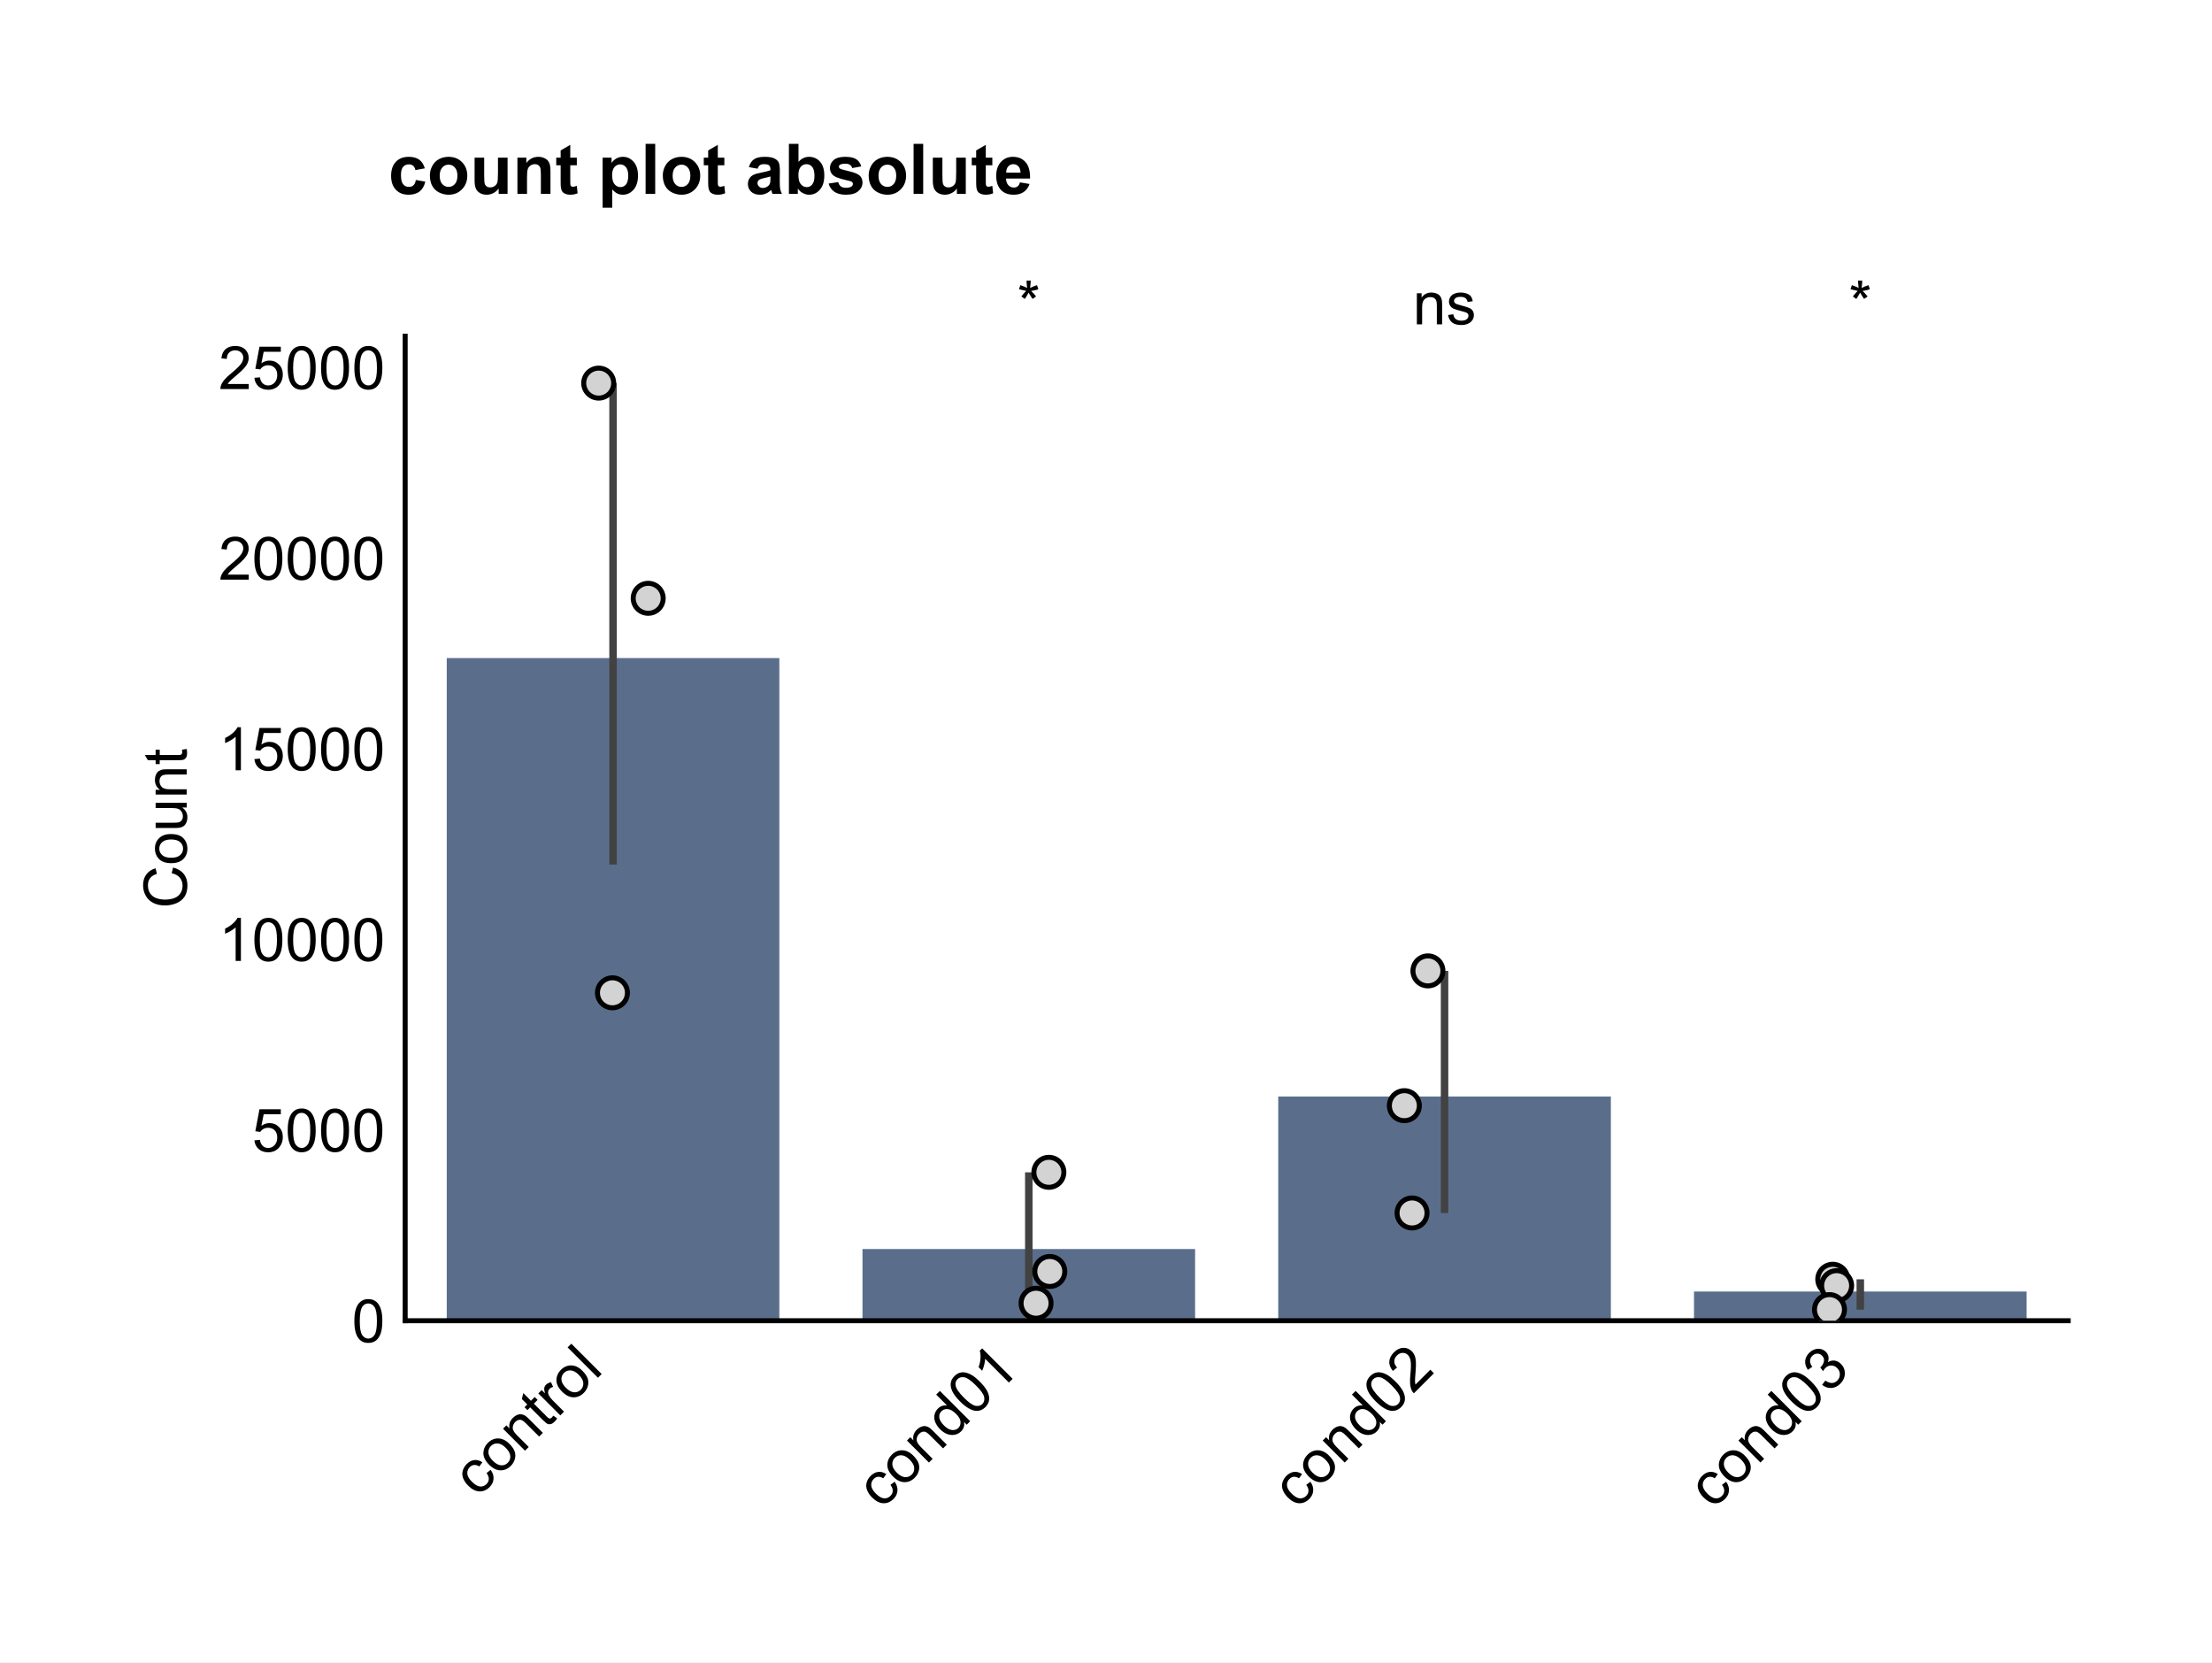
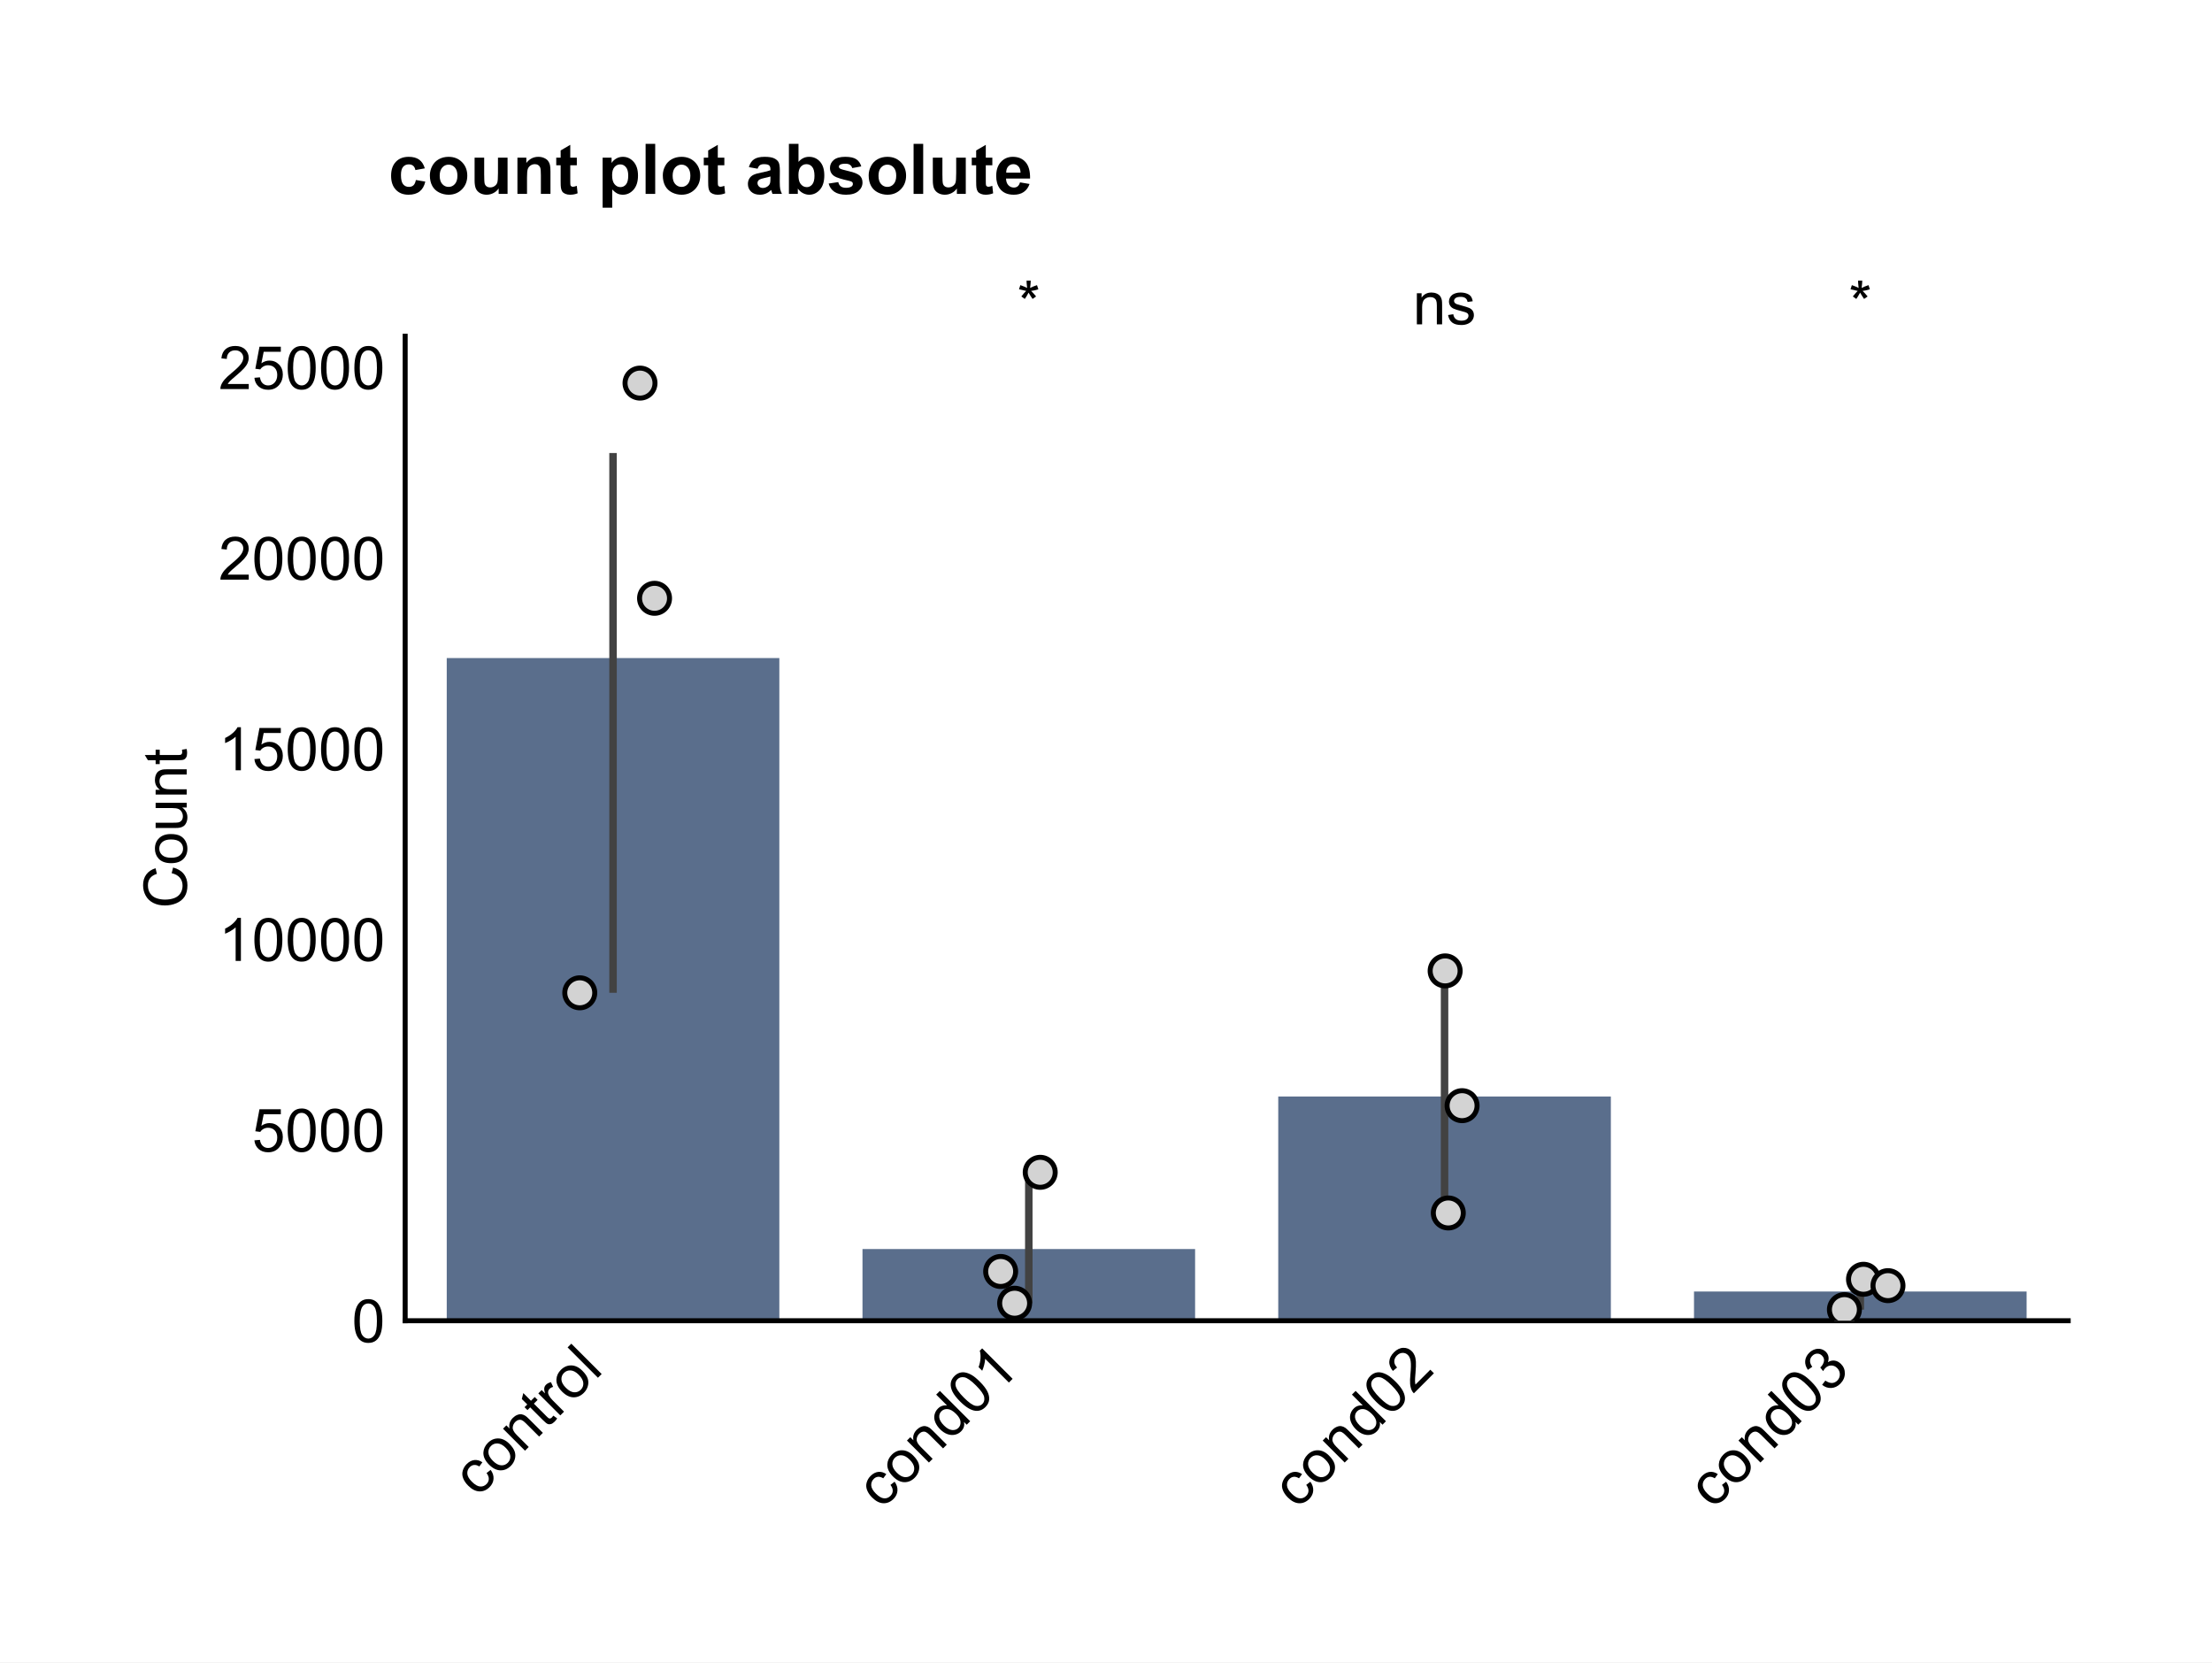
<svg xmlns="http://www.w3.org/2000/svg" xmlns:xlink="http://www.w3.org/1999/xlink" width="221.492pt" height="166.409pt" viewBox="0 0 221.492 166.409" version="1.1">
  <defs>
    <style type="text/css">*{stroke-linejoin: round; stroke-linecap: butt}</style>
  </defs>
  <g id="figure_1">
    <g id="patch_1">
      <path d="M 0 166.409 L 221.492 166.409 L 221.492 0 L 0 0 z " style="fill: #ffffff" />
    </g>
    <g id="axes_1">
      <g id="patch_2">
        <path d="M 40.57 132.211 L 207.092 132.211 L 207.092 33.658 L 40.57 33.658 z " style="fill: #ffffff" />
      </g>
      <g id="patch_3">
-         <path d="M 44.733 132.211 L 78.037 132.211 L 78.037 65.876 L 44.733 65.876 z " clip-path="url(#p1a36654868)" style="fill: #5a6e8c" />
+         <path d="M 44.733 132.211 L 78.037 132.211 L 78.037 65.876 L 44.733 65.876 z " clip-path="url(#p5c9e335ec3)" style="fill: #5a6e8c" />
      </g>
      <g id="patch_4">
-         <path d="M 86.363 132.211 L 119.668 132.211 L 119.668 125.031 L 86.363 125.031 z " clip-path="url(#p1a36654868)" style="fill: #5a6e8c" />
+         <path d="M 86.363 132.211 L 119.668 132.211 L 119.668 125.031 L 86.363 125.031 z " clip-path="url(#p5c9e335ec3)" style="fill: #5a6e8c" />
      </g>
      <g id="patch_5">
-         <path d="M 127.994 132.211 L 161.298 132.211 L 161.298 109.766 L 127.994 109.766 z " clip-path="url(#p1a36654868)" style="fill: #5a6e8c" />
+         <path d="M 127.994 132.211 L 161.298 132.211 L 161.298 109.766 L 127.994 109.766 z " clip-path="url(#p5c9e335ec3)" style="fill: #5a6e8c" />
      </g>
      <g id="patch_6">
-         <path d="M 169.624 132.211 L 202.929 132.211 L 202.929 129.286 L 169.624 129.286 z " clip-path="url(#p1a36654868)" style="fill: #5a6e8c" />
+         <path d="M 169.624 132.211 L 202.929 132.211 L 202.929 129.286 L 169.624 129.286 z " clip-path="url(#p5c9e335ec3)" style="fill: #5a6e8c" />
      </g>
      <g id="matplotlib.axis_1">
        <g id="xtick_1">
          <g id="line2d_1" />
          <g id="text_1">
            <g transform="translate(47.80875 149.9812) rotate(-45) scale(0.06 -0.06)">
              <defs>
                <path id="ArialMT-63" d="M 2588 1216 L 3141 1144 Q 3050 572 2676 248 Q 2303 -75 1759 -75 Q 1078 -75 664 370 Q 250 816 250 1647 Q 250 2184 428 2587 Q 606 2991 970 3192 Q 1334 3394 1763 3394 Q 2303 3394 2647 3120 Q 2991 2847 3088 2344 L 2541 2259 Q 2463 2594 2264 2762 Q 2066 2931 1784 2931 Q 1359 2931 1093 2626 Q 828 2322 828 1663 Q 828 994 1084 691 Q 1341 388 1753 388 Q 2084 388 2306 591 Q 2528 794 2588 1216 z " transform="scale(0.015625)" />
                <path id="ArialMT-6f" d="M 213 1659 Q 213 2581 725 3025 Q 1153 3394 1769 3394 Q 2453 3394 2887 2945 Q 3322 2497 3322 1706 Q 3322 1066 3130 698 Q 2938 331 2570 128 Q 2203 -75 1769 -75 Q 1072 -75 642 372 Q 213 819 213 1659 z M 791 1659 Q 791 1022 1069 705 Q 1347 388 1769 388 Q 2188 388 2466 706 Q 2744 1025 2744 1678 Q 2744 2294 2464 2611 Q 2184 2928 1769 2928 Q 1347 2928 1069 2612 Q 791 2297 791 1659 z " transform="scale(0.015625)" />
                <path id="ArialMT-6e" d="M 422 0 L 422 3319 L 928 3319 L 928 2847 Q 1294 3394 1984 3394 Q 2284 3394 2536 3286 Q 2788 3178 2913 3003 Q 3038 2828 3088 2588 Q 3119 2431 3119 2041 L 3119 0 L 2556 0 L 2556 2019 Q 2556 2363 2490 2533 Q 2425 2703 2258 2804 Q 2091 2906 1866 2906 Q 1506 2906 1245 2678 Q 984 2450 984 1813 L 984 0 L 422 0 z " transform="scale(0.015625)" />
                <path id="ArialMT-74" d="M 1650 503 L 1731 6 Q 1494 -44 1306 -44 Q 1000 -44 831 53 Q 663 150 594 308 Q 525 466 525 972 L 525 2881 L 113 2881 L 113 3319 L 525 3319 L 525 4141 L 1084 4478 L 1084 3319 L 1650 3319 L 1650 2881 L 1084 2881 L 1084 941 Q 1084 700 1114 631 Q 1144 563 1211 522 Q 1278 481 1403 481 Q 1497 481 1650 503 z " transform="scale(0.015625)" />
                <path id="ArialMT-72" d="M 416 0 L 416 3319 L 922 3319 L 922 2816 Q 1116 3169 1280 3281 Q 1444 3394 1641 3394 Q 1925 3394 2219 3213 L 2025 2691 Q 1819 2813 1613 2813 Q 1428 2813 1281 2702 Q 1134 2591 1072 2394 Q 978 2094 978 1738 L 978 0 L 416 0 z " transform="scale(0.015625)" />
                <path id="ArialMT-6c" d="M 409 0 L 409 4581 L 972 4581 L 972 0 L 409 0 z " transform="scale(0.015625)" />
              </defs>
              <use xlink:href="#ArialMT-63" />
              <use xlink:href="#ArialMT-6f" transform="translate(50 0)" />
              <use xlink:href="#ArialMT-6e" transform="translate(105.6152 0)" />
              <use xlink:href="#ArialMT-74" transform="translate(161.2305 0)" />
              <use xlink:href="#ArialMT-72" transform="translate(189.0137 0)" />
              <use xlink:href="#ArialMT-6f" transform="translate(222.3145 0)" />
              <use xlink:href="#ArialMT-6c" transform="translate(277.9297 0)" />
            </g>
          </g>
        </g>
        <g id="xtick_2">
          <g id="line2d_2" />
          <g id="text_2">
            <g transform="translate(88.25453 151.1659) rotate(-45) scale(0.06 -0.06)">
              <defs>
                <path id="ArialMT-64" d="M 2575 0 L 2575 419 Q 2259 -75 1647 -75 Q 1250 -75 917 144 Q 584 363 401 755 Q 219 1147 219 1656 Q 219 2153 384 2558 Q 550 2963 881 3178 Q 1213 3394 1622 3394 Q 1922 3394 2156 3267 Q 2391 3141 2538 2938 L 2538 4581 L 3097 4581 L 3097 0 L 2575 0 z M 797 1656 Q 797 1019 1065 703 Q 1334 388 1700 388 Q 2069 388 2326 689 Q 2584 991 2584 1609 Q 2584 2291 2321 2609 Q 2059 2928 1675 2928 Q 1300 2928 1048 2622 Q 797 2316 797 1656 z " transform="scale(0.015625)" />
                <path id="ArialMT-30" d="M 266 2259 Q 266 3072 433 3567 Q 600 4063 929 4331 Q 1259 4600 1759 4600 Q 2128 4600 2406 4451 Q 2684 4303 2865 4023 Q 3047 3744 3150 3342 Q 3253 2941 3253 2259 Q 3253 1453 3087 958 Q 2922 463 2592 192 Q 2263 -78 1759 -78 Q 1097 -78 719 397 Q 266 969 266 2259 z M 844 2259 Q 844 1131 1108 757 Q 1372 384 1759 384 Q 2147 384 2411 759 Q 2675 1134 2675 2259 Q 2675 3391 2411 3762 Q 2147 4134 1753 4134 Q 1366 4134 1134 3806 Q 844 3388 844 2259 z " transform="scale(0.015625)" />
                <path id="ArialMT-31" d="M 2384 0 L 1822 0 L 1822 3584 Q 1619 3391 1289 3197 Q 959 3003 697 2906 L 697 3450 Q 1169 3672 1522 3987 Q 1875 4303 2022 4600 L 2384 4600 L 2384 0 z " transform="scale(0.015625)" />
              </defs>
              <use xlink:href="#ArialMT-63" />
              <use xlink:href="#ArialMT-6f" transform="translate(50 0)" />
              <use xlink:href="#ArialMT-6e" transform="translate(105.6152 0)" />
              <use xlink:href="#ArialMT-64" transform="translate(161.2305 0)" />
              <use xlink:href="#ArialMT-30" transform="translate(216.8457 0)" />
              <use xlink:href="#ArialMT-31" transform="translate(272.4609 0)" />
            </g>
          </g>
        </g>
        <g id="xtick_3">
          <g id="line2d_3" />
          <g id="text_3">
            <g transform="translate(129.8849 151.1659) rotate(-45) scale(0.06 -0.06)">
              <defs>
                <path id="ArialMT-32" d="M 3222 541 L 3222 0 L 194 0 Q 188 203 259 391 Q 375 700 629 1000 Q 884 1300 1366 1694 Q 2113 2306 2375 2664 Q 2638 3022 2638 3341 Q 2638 3675 2398 3904 Q 2159 4134 1775 4134 Q 1369 4134 1125 3890 Q 881 3647 878 3216 L 300 3275 Q 359 3922 746 4261 Q 1134 4600 1788 4600 Q 2447 4600 2831 4234 Q 3216 3869 3216 3328 Q 3216 3053 3103 2787 Q 2991 2522 2730 2228 Q 2469 1934 1863 1422 Q 1356 997 1212 845 Q 1069 694 975 541 L 3222 541 z " transform="scale(0.015625)" />
              </defs>
              <use xlink:href="#ArialMT-63" />
              <use xlink:href="#ArialMT-6f" transform="translate(50 0)" />
              <use xlink:href="#ArialMT-6e" transform="translate(105.6152 0)" />
              <use xlink:href="#ArialMT-64" transform="translate(161.2305 0)" />
              <use xlink:href="#ArialMT-30" transform="translate(216.8457 0)" />
              <use xlink:href="#ArialMT-32" transform="translate(272.4609 0)" />
            </g>
          </g>
        </g>
        <g id="xtick_4">
          <g id="line2d_4" />
          <g id="text_4">
            <g transform="translate(171.5153 151.1659) rotate(-45) scale(0.06 -0.06)">
              <defs>
                <path id="ArialMT-33" d="M 269 1209 L 831 1284 Q 928 806 1161 595 Q 1394 384 1728 384 Q 2125 384 2398 659 Q 2672 934 2672 1341 Q 2672 1728 2419 1979 Q 2166 2231 1775 2231 Q 1616 2231 1378 2169 L 1441 2663 Q 1497 2656 1531 2656 Q 1891 2656 2178 2843 Q 2466 3031 2466 3422 Q 2466 3731 2256 3934 Q 2047 4138 1716 4138 Q 1388 4138 1169 3931 Q 950 3725 888 3313 L 325 3413 Q 428 3978 793 4289 Q 1159 4600 1703 4600 Q 2078 4600 2393 4439 Q 2709 4278 2876 4000 Q 3044 3722 3044 3409 Q 3044 3113 2884 2869 Q 2725 2625 2413 2481 Q 2819 2388 3044 2092 Q 3269 1797 3269 1353 Q 3269 753 2831 336 Q 2394 -81 1725 -81 Q 1122 -81 723 278 Q 325 638 269 1209 z " transform="scale(0.015625)" />
              </defs>
              <use xlink:href="#ArialMT-63" />
              <use xlink:href="#ArialMT-6f" transform="translate(50 0)" />
              <use xlink:href="#ArialMT-6e" transform="translate(105.6152 0)" />
              <use xlink:href="#ArialMT-64" transform="translate(161.2305 0)" />
              <use xlink:href="#ArialMT-30" transform="translate(216.8457 0)" />
              <use xlink:href="#ArialMT-33" transform="translate(272.4609 0)" />
            </g>
          </g>
        </g>
      </g>
      <g id="matplotlib.axis_2">
        <g id="ytick_1">
          <g id="line2d_5" />
          <g id="text_5">
            <g transform="translate(35.23344 134.3585) scale(0.06 -0.06)">
              <use xlink:href="#ArialMT-30" />
            </g>
          </g>
        </g>
        <g id="ytick_2">
          <g id="line2d_6" />
          <g id="text_6">
            <g transform="translate(25.22375 115.2758) scale(0.06 -0.06)">
              <defs>
                <path id="ArialMT-35" d="M 266 1200 L 856 1250 Q 922 819 1161 601 Q 1400 384 1738 384 Q 2144 384 2425 690 Q 2706 997 2706 1503 Q 2706 1984 2436 2262 Q 2166 2541 1728 2541 Q 1456 2541 1237 2417 Q 1019 2294 894 2097 L 366 2166 L 809 4519 L 3088 4519 L 3088 3981 L 1259 3981 L 1013 2750 Q 1425 3038 1878 3038 Q 2478 3038 2890 2622 Q 3303 2206 3303 1553 Q 3303 931 2941 478 Q 2500 -78 1738 -78 Q 1113 -78 717 272 Q 322 622 266 1200 z " transform="scale(0.015625)" />
              </defs>
              <use xlink:href="#ArialMT-35" />
              <use xlink:href="#ArialMT-30" transform="translate(55.61523 0)" />
              <use xlink:href="#ArialMT-30" transform="translate(111.2305 0)" />
              <use xlink:href="#ArialMT-30" transform="translate(166.8457 0)" />
            </g>
          </g>
        </g>
        <g id="ytick_3">
          <g id="line2d_7" />
          <g id="text_7">
            <g transform="translate(21.88719 96.19298) scale(0.06 -0.06)">
              <use xlink:href="#ArialMT-31" />
              <use xlink:href="#ArialMT-30" transform="translate(55.61523 0)" />
              <use xlink:href="#ArialMT-30" transform="translate(111.2305 0)" />
              <use xlink:href="#ArialMT-30" transform="translate(166.8457 0)" />
              <use xlink:href="#ArialMT-30" transform="translate(222.4609 0)" />
            </g>
          </g>
        </g>
        <g id="ytick_4">
          <g id="line2d_8" />
          <g id="text_8">
            <g transform="translate(21.88719 77.1102) scale(0.06 -0.06)">
              <use xlink:href="#ArialMT-31" />
              <use xlink:href="#ArialMT-35" transform="translate(55.61523 0)" />
              <use xlink:href="#ArialMT-30" transform="translate(111.2305 0)" />
              <use xlink:href="#ArialMT-30" transform="translate(166.8457 0)" />
              <use xlink:href="#ArialMT-30" transform="translate(222.4609 0)" />
            </g>
          </g>
        </g>
        <g id="ytick_5">
          <g id="line2d_9" />
          <g id="text_9">
            <g transform="translate(21.88719 58.02742) scale(0.06 -0.06)">
              <use xlink:href="#ArialMT-32" />
              <use xlink:href="#ArialMT-30" transform="translate(55.61523 0)" />
              <use xlink:href="#ArialMT-30" transform="translate(111.2305 0)" />
              <use xlink:href="#ArialMT-30" transform="translate(166.8457 0)" />
              <use xlink:href="#ArialMT-30" transform="translate(222.4609 0)" />
            </g>
          </g>
        </g>
        <g id="ytick_6">
          <g id="line2d_10" />
          <g id="text_10">
            <g transform="translate(21.88719 38.94463) scale(0.06 -0.06)">
              <use xlink:href="#ArialMT-32" />
              <use xlink:href="#ArialMT-35" transform="translate(55.61523 0)" />
              <use xlink:href="#ArialMT-30" transform="translate(111.2305 0)" />
              <use xlink:href="#ArialMT-30" transform="translate(166.8457 0)" />
              <use xlink:href="#ArialMT-30" transform="translate(222.4609 0)" />
            </g>
          </g>
        </g>
        <g id="text_11">
          <g transform="translate(18.69469 90.93924) rotate(-90) scale(0.06 -0.06)">
            <defs>
              <path id="ArialMT-43" d="M 3763 1606 L 4369 1453 Q 4178 706 3683 314 Q 3188 -78 2472 -78 Q 1731 -78 1267 223 Q 803 525 561 1097 Q 319 1669 319 2325 Q 319 3041 592 3573 Q 866 4106 1370 4382 Q 1875 4659 2481 4659 Q 3169 4659 3637 4309 Q 4106 3959 4291 3325 L 3694 3184 Q 3534 3684 3231 3912 Q 2928 4141 2469 4141 Q 1941 4141 1586 3887 Q 1231 3634 1087 3207 Q 944 2781 944 2328 Q 944 1744 1114 1308 Q 1284 872 1643 656 Q 2003 441 2422 441 Q 2931 441 3284 734 Q 3638 1028 3763 1606 z " transform="scale(0.015625)" />
              <path id="ArialMT-75" d="M 2597 0 L 2597 488 Q 2209 -75 1544 -75 Q 1250 -75 995 37 Q 741 150 617 320 Q 494 491 444 738 Q 409 903 409 1263 L 409 3319 L 972 3319 L 972 1478 Q 972 1038 1006 884 Q 1059 663 1231 536 Q 1403 409 1656 409 Q 1909 409 2131 539 Q 2353 669 2445 892 Q 2538 1116 2538 1541 L 2538 3319 L 3100 3319 L 3100 0 L 2597 0 z " transform="scale(0.015625)" />
            </defs>
            <use xlink:href="#ArialMT-43" />
            <use xlink:href="#ArialMT-6f" transform="translate(72.2168 0)" />
            <use xlink:href="#ArialMT-75" transform="translate(127.832 0)" />
            <use xlink:href="#ArialMT-6e" transform="translate(183.4473 0)" />
            <use xlink:href="#ArialMT-74" transform="translate(239.0625 0)" />
          </g>
        </g>
      </g>
      <g id="line2d_11">
-         <path d="M 61.385 86.549 L 61.385 38.351 " clip-path="url(#p1a36654868)" style="fill: none; stroke: #424242; stroke-width: 0.75" />
+         <path d="M 61.385 99.384 L 61.385 45.352 " clip-path="url(#p5c9e335ec3)" style="fill: none; stroke: #424242; stroke-width: 0.75" />
      </g>
      <g id="line2d_12">
-         <path d="M 103.016 130.459 L 103.016 117.353 " clip-path="url(#p1a36654868)" style="fill: none; stroke: #424242; stroke-width: 0.75" />
+         <path d="M 103.016 130.459 L 103.016 117.353 " clip-path="url(#p5c9e335ec3)" style="fill: none; stroke: #424242; stroke-width: 0.75" />
      </g>
      <g id="line2d_13">
-         <path d="M 144.646 121.423 L 144.646 97.191 " clip-path="url(#p1a36654868)" style="fill: none; stroke: #424242; stroke-width: 0.75" />
+         <path d="M 144.646 121.423 L 144.646 97.191 " clip-path="url(#p5c9e335ec3)" style="fill: none; stroke: #424242; stroke-width: 0.75" />
      </g>
      <g id="line2d_14">
-         <path d="M 186.276 131.097 L 186.276 128.061 " clip-path="url(#p1a36654868)" style="fill: none; stroke: #424242; stroke-width: 0.75" />
+         <path d="M 186.276 131.097 L 186.276 128.061 " clip-path="url(#p5c9e335ec3)" style="fill: none; stroke: #424242; stroke-width: 0.75" />
      </g>
      <g id="patch_7">
        <path d="M 40.57 132.211 L 40.57 33.658 " style="fill: none; stroke: #000000; stroke-width: 0.5; stroke-linejoin: miter; stroke-linecap: square" />
      </g>
      <g id="patch_8">
        <path d="M 40.57 132.211 L 207.092 132.211 " style="fill: none; stroke: #000000; stroke-width: 0.5; stroke-linejoin: miter; stroke-linecap: square" />
      </g>
      <g id="PathCollection_1">
        <defs>
-           <path id="mfdd242b06d" d="M 0 1.5 C 0.398 1.5 0.779 1.342 1.061 1.061 C 1.342 0.779 1.5 0.398 1.5 0 C 1.5 -0.398 1.342 -0.779 1.061 -1.061 C 0.779 -1.342 0.398 -1.5 0 -1.5 C -0.398 -1.5 -0.779 -1.342 -1.061 -1.061 C -1.342 -0.779 -1.5 -0.398 -1.5 0 C -1.5 0.398 -1.342 0.779 -1.061 1.061 C -0.779 1.342 -0.398 1.5 0 1.5 z " style="stroke: #000000; stroke-width: 0.5" />
+           <path id="m0636b8de11" d="M 0 1.5 C 0.398 1.5 0.779 1.342 1.061 1.061 C 1.342 0.779 1.5 0.398 1.5 0 C 1.5 -0.398 1.342 -0.779 1.061 -1.061 C 0.779 -1.342 0.398 -1.5 0 -1.5 C -0.398 -1.5 -0.779 -1.342 -1.061 -1.061 C -1.342 -0.779 -1.5 -0.398 -1.5 0 C -1.5 0.398 -1.342 0.779 -1.061 1.061 C -0.779 1.342 -0.398 1.5 0 1.5 z " style="stroke: #000000; stroke-width: 0.5" />
        </defs>
-         <g clip-path="url(#p1a36654868)">
-           <use xlink:href="#mfdd242b06d" x="64.906" y="59.893" style="fill: #d3d3d3; stroke: #000000; stroke-width: 0.5" />
-           <use xlink:href="#mfdd242b06d" x="59.948" y="38.351" style="fill: #d3d3d3; stroke: #000000; stroke-width: 0.5" />
-           <use xlink:href="#mfdd242b06d" x="61.326" y="99.384" style="fill: #d3d3d3; stroke: #000000; stroke-width: 0.5" />
+         <g clip-path="url(#p5c9e335ec3)">
+           <use xlink:href="#m0636b8de11" x="65.541" y="59.893" style="fill: #d3d3d3; stroke: #000000; stroke-width: 0.5" />
+           <use xlink:href="#m0636b8de11" x="64.086" y="38.351" style="fill: #d3d3d3; stroke: #000000; stroke-width: 0.5" />
+           <use xlink:href="#m0636b8de11" x="58.053" y="99.384" style="fill: #d3d3d3; stroke: #000000; stroke-width: 0.5" />
        </g>
      </g>
      <g id="PathCollection_2">
-         <g clip-path="url(#p1a36654868)">
-           <use xlink:href="#mfdd242b06d" x="105.026" y="117.353" style="fill: #d3d3d3; stroke: #000000; stroke-width: 0.5" />
-           <use xlink:href="#mfdd242b06d" x="105.118" y="127.28" style="fill: #d3d3d3; stroke: #000000; stroke-width: 0.5" />
-           <use xlink:href="#mfdd242b06d" x="103.743" y="130.459" style="fill: #d3d3d3; stroke: #000000; stroke-width: 0.5" />
+         <g clip-path="url(#p5c9e335ec3)">
+           <use xlink:href="#m0636b8de11" x="104.159" y="117.353" style="fill: #d3d3d3; stroke: #000000; stroke-width: 0.5" />
+           <use xlink:href="#m0636b8de11" x="100.197" y="127.28" style="fill: #d3d3d3; stroke: #000000; stroke-width: 0.5" />
+           <use xlink:href="#m0636b8de11" x="101.598" y="130.459" style="fill: #d3d3d3; stroke: #000000; stroke-width: 0.5" />
        </g>
      </g>
      <g id="PathCollection_3">
-         <g clip-path="url(#p1a36654868)">
-           <use xlink:href="#mfdd242b06d" x="140.621" y="110.683" style="fill: #d3d3d3; stroke: #000000; stroke-width: 0.5" />
-           <use xlink:href="#mfdd242b06d" x="142.981" y="97.191" style="fill: #d3d3d3; stroke: #000000; stroke-width: 0.5" />
-           <use xlink:href="#mfdd242b06d" x="141.392" y="121.423" style="fill: #d3d3d3; stroke: #000000; stroke-width: 0.5" />
+         <g clip-path="url(#p5c9e335ec3)">
+           <use xlink:href="#m0636b8de11" x="146.402" y="110.683" style="fill: #d3d3d3; stroke: #000000; stroke-width: 0.5" />
+           <use xlink:href="#m0636b8de11" x="144.705" y="97.191" style="fill: #d3d3d3; stroke: #000000; stroke-width: 0.5" />
+           <use xlink:href="#m0636b8de11" x="145.021" y="121.423" style="fill: #d3d3d3; stroke: #000000; stroke-width: 0.5" />
        </g>
      </g>
      <g id="PathCollection_4">
-         <g clip-path="url(#p1a36654868)">
-           <use xlink:href="#mfdd242b06d" x="183.518" y="128.061" style="fill: #d3d3d3; stroke: #000000; stroke-width: 0.5" />
-           <use xlink:href="#mfdd242b06d" x="183.906" y="128.699" style="fill: #d3d3d3; stroke: #000000; stroke-width: 0.5" />
-           <use xlink:href="#mfdd242b06d" x="183.19" y="131.097" style="fill: #d3d3d3; stroke: #000000; stroke-width: 0.5" />
+         <g clip-path="url(#p5c9e335ec3)">
+           <use xlink:href="#m0636b8de11" x="186.597" y="128.061" style="fill: #d3d3d3; stroke: #000000; stroke-width: 0.5" />
+           <use xlink:href="#m0636b8de11" x="189.047" y="128.699" style="fill: #d3d3d3; stroke: #000000; stroke-width: 0.5" />
+           <use xlink:href="#m0636b8de11" x="184.685" y="131.097" style="fill: #d3d3d3; stroke: #000000; stroke-width: 0.5" />
        </g>
      </g>
      <g id="text_12">
        <g transform="translate(101.8479 32.4651) scale(0.06 -0.06)">
          <defs>
            <path id="ArialMT-2a" d="M 200 3741 L 344 4184 Q 841 4009 1066 3881 Q 1006 4447 1003 4659 L 1456 4659 Q 1447 4350 1384 3884 Q 1706 4047 2122 4184 L 2266 3741 Q 1869 3609 1488 3566 Q 1678 3400 2025 2975 L 1650 2709 Q 1469 2956 1222 3381 Q 991 2941 816 2709 L 447 2975 Q 809 3422 966 3566 Q 563 3644 200 3741 z " transform="scale(0.015625)" />
          </defs>
          <use xlink:href="#ArialMT-2a" />
        </g>
      </g>
      <g id="text_13">
        <g transform="translate(141.4777 32.4651) scale(0.06 -0.06)">
          <defs>
            <path id="ArialMT-73" d="M 197 991 L 753 1078 Q 800 744 1014 566 Q 1228 388 1613 388 Q 2000 388 2187 545 Q 2375 703 2375 916 Q 2375 1106 2209 1216 Q 2094 1291 1634 1406 Q 1016 1563 777 1677 Q 538 1791 414 1992 Q 291 2194 291 2438 Q 291 2659 392 2848 Q 494 3038 669 3163 Q 800 3259 1026 3326 Q 1253 3394 1513 3394 Q 1903 3394 2198 3281 Q 2494 3169 2634 2976 Q 2775 2784 2828 2463 L 2278 2388 Q 2241 2644 2061 2787 Q 1881 2931 1553 2931 Q 1166 2931 1000 2803 Q 834 2675 834 2503 Q 834 2394 903 2306 Q 972 2216 1119 2156 Q 1203 2125 1616 2013 Q 2213 1853 2448 1751 Q 2684 1650 2818 1456 Q 2953 1263 2953 975 Q 2953 694 2789 445 Q 2625 197 2315 61 Q 2006 -75 1616 -75 Q 969 -75 630 194 Q 291 463 197 991 z " transform="scale(0.015625)" />
          </defs>
          <use xlink:href="#ArialMT-6e" />
          <use xlink:href="#ArialMT-73" transform="translate(55.61523 0)" />
        </g>
      </g>
      <g id="text_14">
        <g transform="translate(185.1087 32.4651) scale(0.06 -0.06)">
          <use xlink:href="#ArialMT-2a" />
        </g>
      </g>
    </g>
    <g id="text_15">
      <g transform="translate(38.8708 19.41047) scale(0.07 -0.07)">
        <defs>
          <path id="Arial-BoldMT-63" d="M 3353 2338 L 2488 2181 Q 2444 2441 2289 2572 Q 2134 2703 1888 2703 Q 1559 2703 1364 2476 Q 1169 2250 1169 1719 Q 1169 1128 1367 884 Q 1566 641 1900 641 Q 2150 641 2309 783 Q 2469 925 2534 1272 L 3397 1125 Q 3263 531 2881 228 Q 2500 -75 1859 -75 Q 1131 -75 698 384 Q 266 844 266 1656 Q 266 2478 700 2936 Q 1134 3394 1875 3394 Q 2481 3394 2839 3133 Q 3197 2872 3353 2338 z " transform="scale(0.015625)" />
          <path id="Arial-BoldMT-6f" d="M 256 1706 Q 256 2144 472 2553 Q 688 2963 1083 3178 Q 1478 3394 1966 3394 Q 2719 3394 3200 2905 Q 3681 2416 3681 1669 Q 3681 916 3195 420 Q 2709 -75 1972 -75 Q 1516 -75 1102 131 Q 688 338 472 736 Q 256 1134 256 1706 z M 1156 1659 Q 1156 1166 1390 903 Q 1625 641 1969 641 Q 2313 641 2545 903 Q 2778 1166 2778 1666 Q 2778 2153 2545 2415 Q 2313 2678 1969 2678 Q 1625 2678 1390 2415 Q 1156 2153 1156 1659 z " transform="scale(0.015625)" />
          <path id="Arial-BoldMT-75" d="M 2644 0 L 2644 497 Q 2463 231 2167 78 Q 1872 -75 1544 -75 Q 1209 -75 943 72 Q 678 219 559 484 Q 441 750 441 1219 L 441 3319 L 1319 3319 L 1319 1794 Q 1319 1094 1367 936 Q 1416 778 1544 686 Q 1672 594 1869 594 Q 2094 594 2272 717 Q 2450 841 2515 1023 Q 2581 1206 2581 1919 L 2581 3319 L 3459 3319 L 3459 0 L 2644 0 z " transform="scale(0.015625)" />
          <path id="Arial-BoldMT-6e" d="M 3478 0 L 2600 0 L 2600 1694 Q 2600 2231 2544 2389 Q 2488 2547 2361 2634 Q 2234 2722 2056 2722 Q 1828 2722 1647 2597 Q 1466 2472 1398 2265 Q 1331 2059 1331 1503 L 1331 0 L 453 0 L 453 3319 L 1269 3319 L 1269 2831 Q 1703 3394 2363 3394 Q 2653 3394 2893 3289 Q 3134 3184 3257 3021 Q 3381 2859 3429 2653 Q 3478 2447 3478 2063 L 3478 0 z " transform="scale(0.015625)" />
          <path id="Arial-BoldMT-74" d="M 1981 3319 L 1981 2619 L 1381 2619 L 1381 1281 Q 1381 875 1398 808 Q 1416 741 1477 697 Q 1538 653 1625 653 Q 1747 653 1978 738 L 2053 56 Q 1747 -75 1359 -75 Q 1122 -75 931 4 Q 741 84 652 211 Q 563 338 528 553 Q 500 706 500 1172 L 500 2619 L 97 2619 L 97 3319 L 500 3319 L 500 3978 L 1381 4491 L 1381 3319 L 1981 3319 z " transform="scale(0.015625)" />
          <path id="Arial-BoldMT-20" transform="scale(0.015625)" />
          <path id="Arial-BoldMT-70" d="M 434 3319 L 1253 3319 L 1253 2831 Q 1413 3081 1684 3237 Q 1956 3394 2288 3394 Q 2866 3394 3269 2941 Q 3672 2488 3672 1678 Q 3672 847 3265 386 Q 2859 -75 2281 -75 Q 2006 -75 1782 34 Q 1559 144 1313 409 L 1313 -1263 L 434 -1263 L 434 3319 z M 1303 1716 Q 1303 1156 1525 889 Q 1747 622 2066 622 Q 2372 622 2575 867 Q 2778 1113 2778 1672 Q 2778 2194 2568 2447 Q 2359 2700 2050 2700 Q 1728 2700 1515 2451 Q 1303 2203 1303 1716 z " transform="scale(0.015625)" />
          <path id="Arial-BoldMT-6c" d="M 459 0 L 459 4581 L 1338 4581 L 1338 0 L 459 0 z " transform="scale(0.015625)" />
          <path id="Arial-BoldMT-61" d="M 1116 2306 L 319 2450 Q 453 2931 781 3162 Q 1109 3394 1756 3394 Q 2344 3394 2631 3255 Q 2919 3116 3036 2902 Q 3153 2688 3153 2116 L 3144 1091 Q 3144 653 3186 445 Q 3228 238 3344 0 L 2475 0 Q 2441 88 2391 259 Q 2369 338 2359 363 Q 2134 144 1878 34 Q 1622 -75 1331 -75 Q 819 -75 523 203 Q 228 481 228 906 Q 228 1188 362 1408 Q 497 1628 739 1745 Q 981 1863 1438 1950 Q 2053 2066 2291 2166 L 2291 2253 Q 2291 2506 2166 2614 Q 2041 2722 1694 2722 Q 1459 2722 1328 2630 Q 1197 2538 1116 2306 z M 2291 1594 Q 2122 1538 1756 1459 Q 1391 1381 1278 1306 Q 1106 1184 1106 997 Q 1106 813 1243 678 Q 1381 544 1594 544 Q 1831 544 2047 700 Q 2206 819 2256 991 Q 2291 1103 2291 1419 L 2291 1594 z " transform="scale(0.015625)" />
          <path id="Arial-BoldMT-62" d="M 422 0 L 422 4581 L 1300 4581 L 1300 2931 Q 1706 3394 2263 3394 Q 2869 3394 3266 2955 Q 3663 2516 3663 1694 Q 3663 844 3258 384 Q 2853 -75 2275 -75 Q 1991 -75 1714 67 Q 1438 209 1238 488 L 1238 0 L 422 0 z M 1294 1731 Q 1294 1216 1456 969 Q 1684 619 2063 619 Q 2353 619 2558 867 Q 2763 1116 2763 1650 Q 2763 2219 2556 2470 Q 2350 2722 2028 2722 Q 1713 2722 1503 2476 Q 1294 2231 1294 1731 z " transform="scale(0.015625)" />
          <path id="Arial-BoldMT-73" d="M 150 947 L 1031 1081 Q 1088 825 1259 692 Q 1431 559 1741 559 Q 2081 559 2253 684 Q 2369 772 2369 919 Q 2369 1019 2306 1084 Q 2241 1147 2013 1200 Q 950 1434 666 1628 Q 272 1897 272 2375 Q 272 2806 612 3100 Q 953 3394 1669 3394 Q 2350 3394 2681 3172 Q 3013 2950 3138 2516 L 2309 2363 Q 2256 2556 2107 2659 Q 1959 2763 1684 2763 Q 1338 2763 1188 2666 Q 1088 2597 1088 2488 Q 1088 2394 1175 2328 Q 1294 2241 1995 2081 Q 2697 1922 2975 1691 Q 3250 1456 3250 1038 Q 3250 581 2869 253 Q 2488 -75 1741 -75 Q 1063 -75 667 200 Q 272 475 150 947 z " transform="scale(0.015625)" />
          <path id="Arial-BoldMT-65" d="M 2381 1056 L 3256 909 Q 3088 428 2723 176 Q 2359 -75 1813 -75 Q 947 -75 531 491 Q 203 944 203 1634 Q 203 2459 634 2926 Q 1066 3394 1725 3394 Q 2466 3394 2894 2905 Q 3322 2416 3303 1406 L 1103 1406 Q 1113 1016 1316 798 Q 1519 581 1822 581 Q 2028 581 2168 693 Q 2309 806 2381 1056 z M 2431 1944 Q 2422 2325 2234 2523 Q 2047 2722 1778 2722 Q 1491 2722 1303 2513 Q 1116 2303 1119 1944 L 2431 1944 z " transform="scale(0.015625)" />
        </defs>
        <use xlink:href="#Arial-BoldMT-63" />
        <use xlink:href="#Arial-BoldMT-6f" transform="translate(55.61523 0)" />
        <use xlink:href="#Arial-BoldMT-75" transform="translate(116.6992 0)" />
        <use xlink:href="#Arial-BoldMT-6e" transform="translate(177.7832 0)" />
        <use xlink:href="#Arial-BoldMT-74" transform="translate(238.8672 0)" />
        <use xlink:href="#Arial-BoldMT-20" transform="translate(272.168 0)" />
        <use xlink:href="#Arial-BoldMT-70" transform="translate(299.9512 0)" />
        <use xlink:href="#Arial-BoldMT-6c" transform="translate(361.0352 0)" />
        <use xlink:href="#Arial-BoldMT-6f" transform="translate(388.8184 0)" />
        <use xlink:href="#Arial-BoldMT-74" transform="translate(449.9023 0)" />
        <use xlink:href="#Arial-BoldMT-20" transform="translate(483.2031 0)" />
        <use xlink:href="#Arial-BoldMT-61" transform="translate(510.9863 0)" />
        <use xlink:href="#Arial-BoldMT-62" transform="translate(566.6016 0)" />
        <use xlink:href="#Arial-BoldMT-73" transform="translate(627.6855 0)" />
        <use xlink:href="#Arial-BoldMT-6f" transform="translate(683.3008 0)" />
        <use xlink:href="#Arial-BoldMT-6c" transform="translate(744.3848 0)" />
        <use xlink:href="#Arial-BoldMT-75" transform="translate(772.168 0)" />
        <use xlink:href="#Arial-BoldMT-74" transform="translate(833.252 0)" />
        <use xlink:href="#Arial-BoldMT-65" transform="translate(866.5527 0)" />
      </g>
    </g>
  </g>
  <defs>
-     <clipPath id="p1a36654868">
+     <clipPath id="p5c9e335ec3">
      <rect x="40.57" y="33.658" width="166.522" height="98.554" />
    </clipPath>
  </defs>
</svg>
